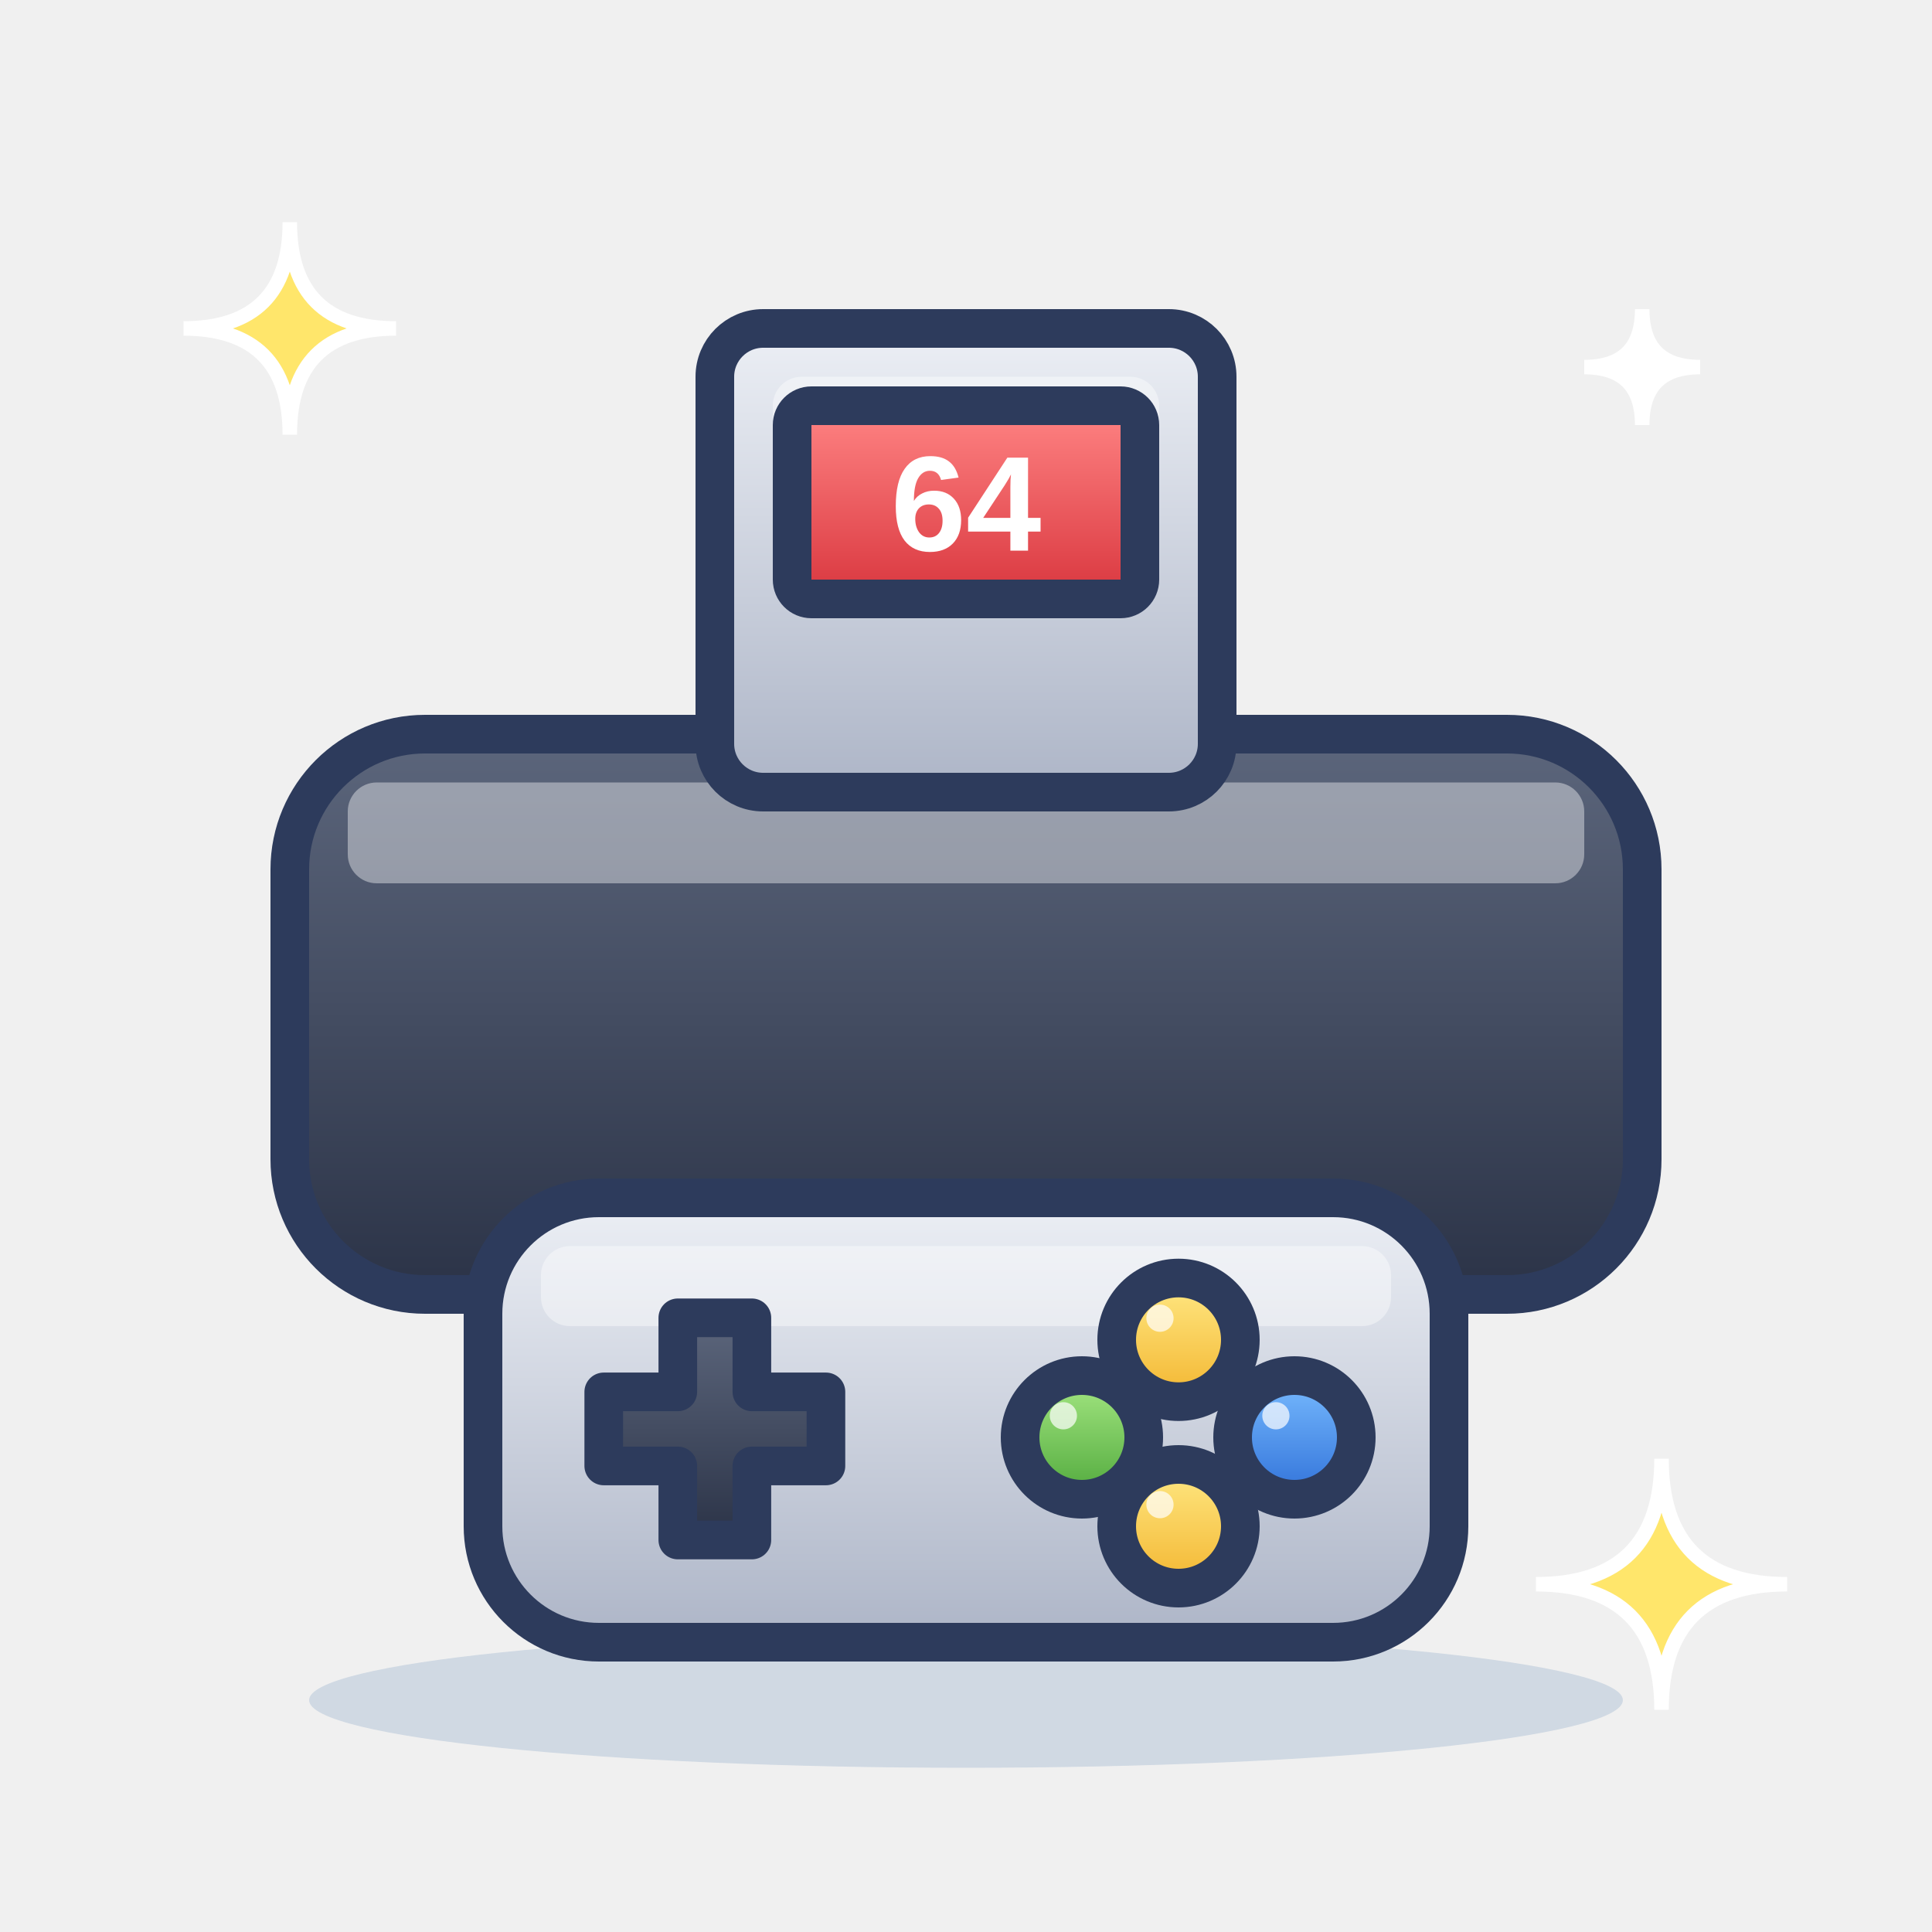
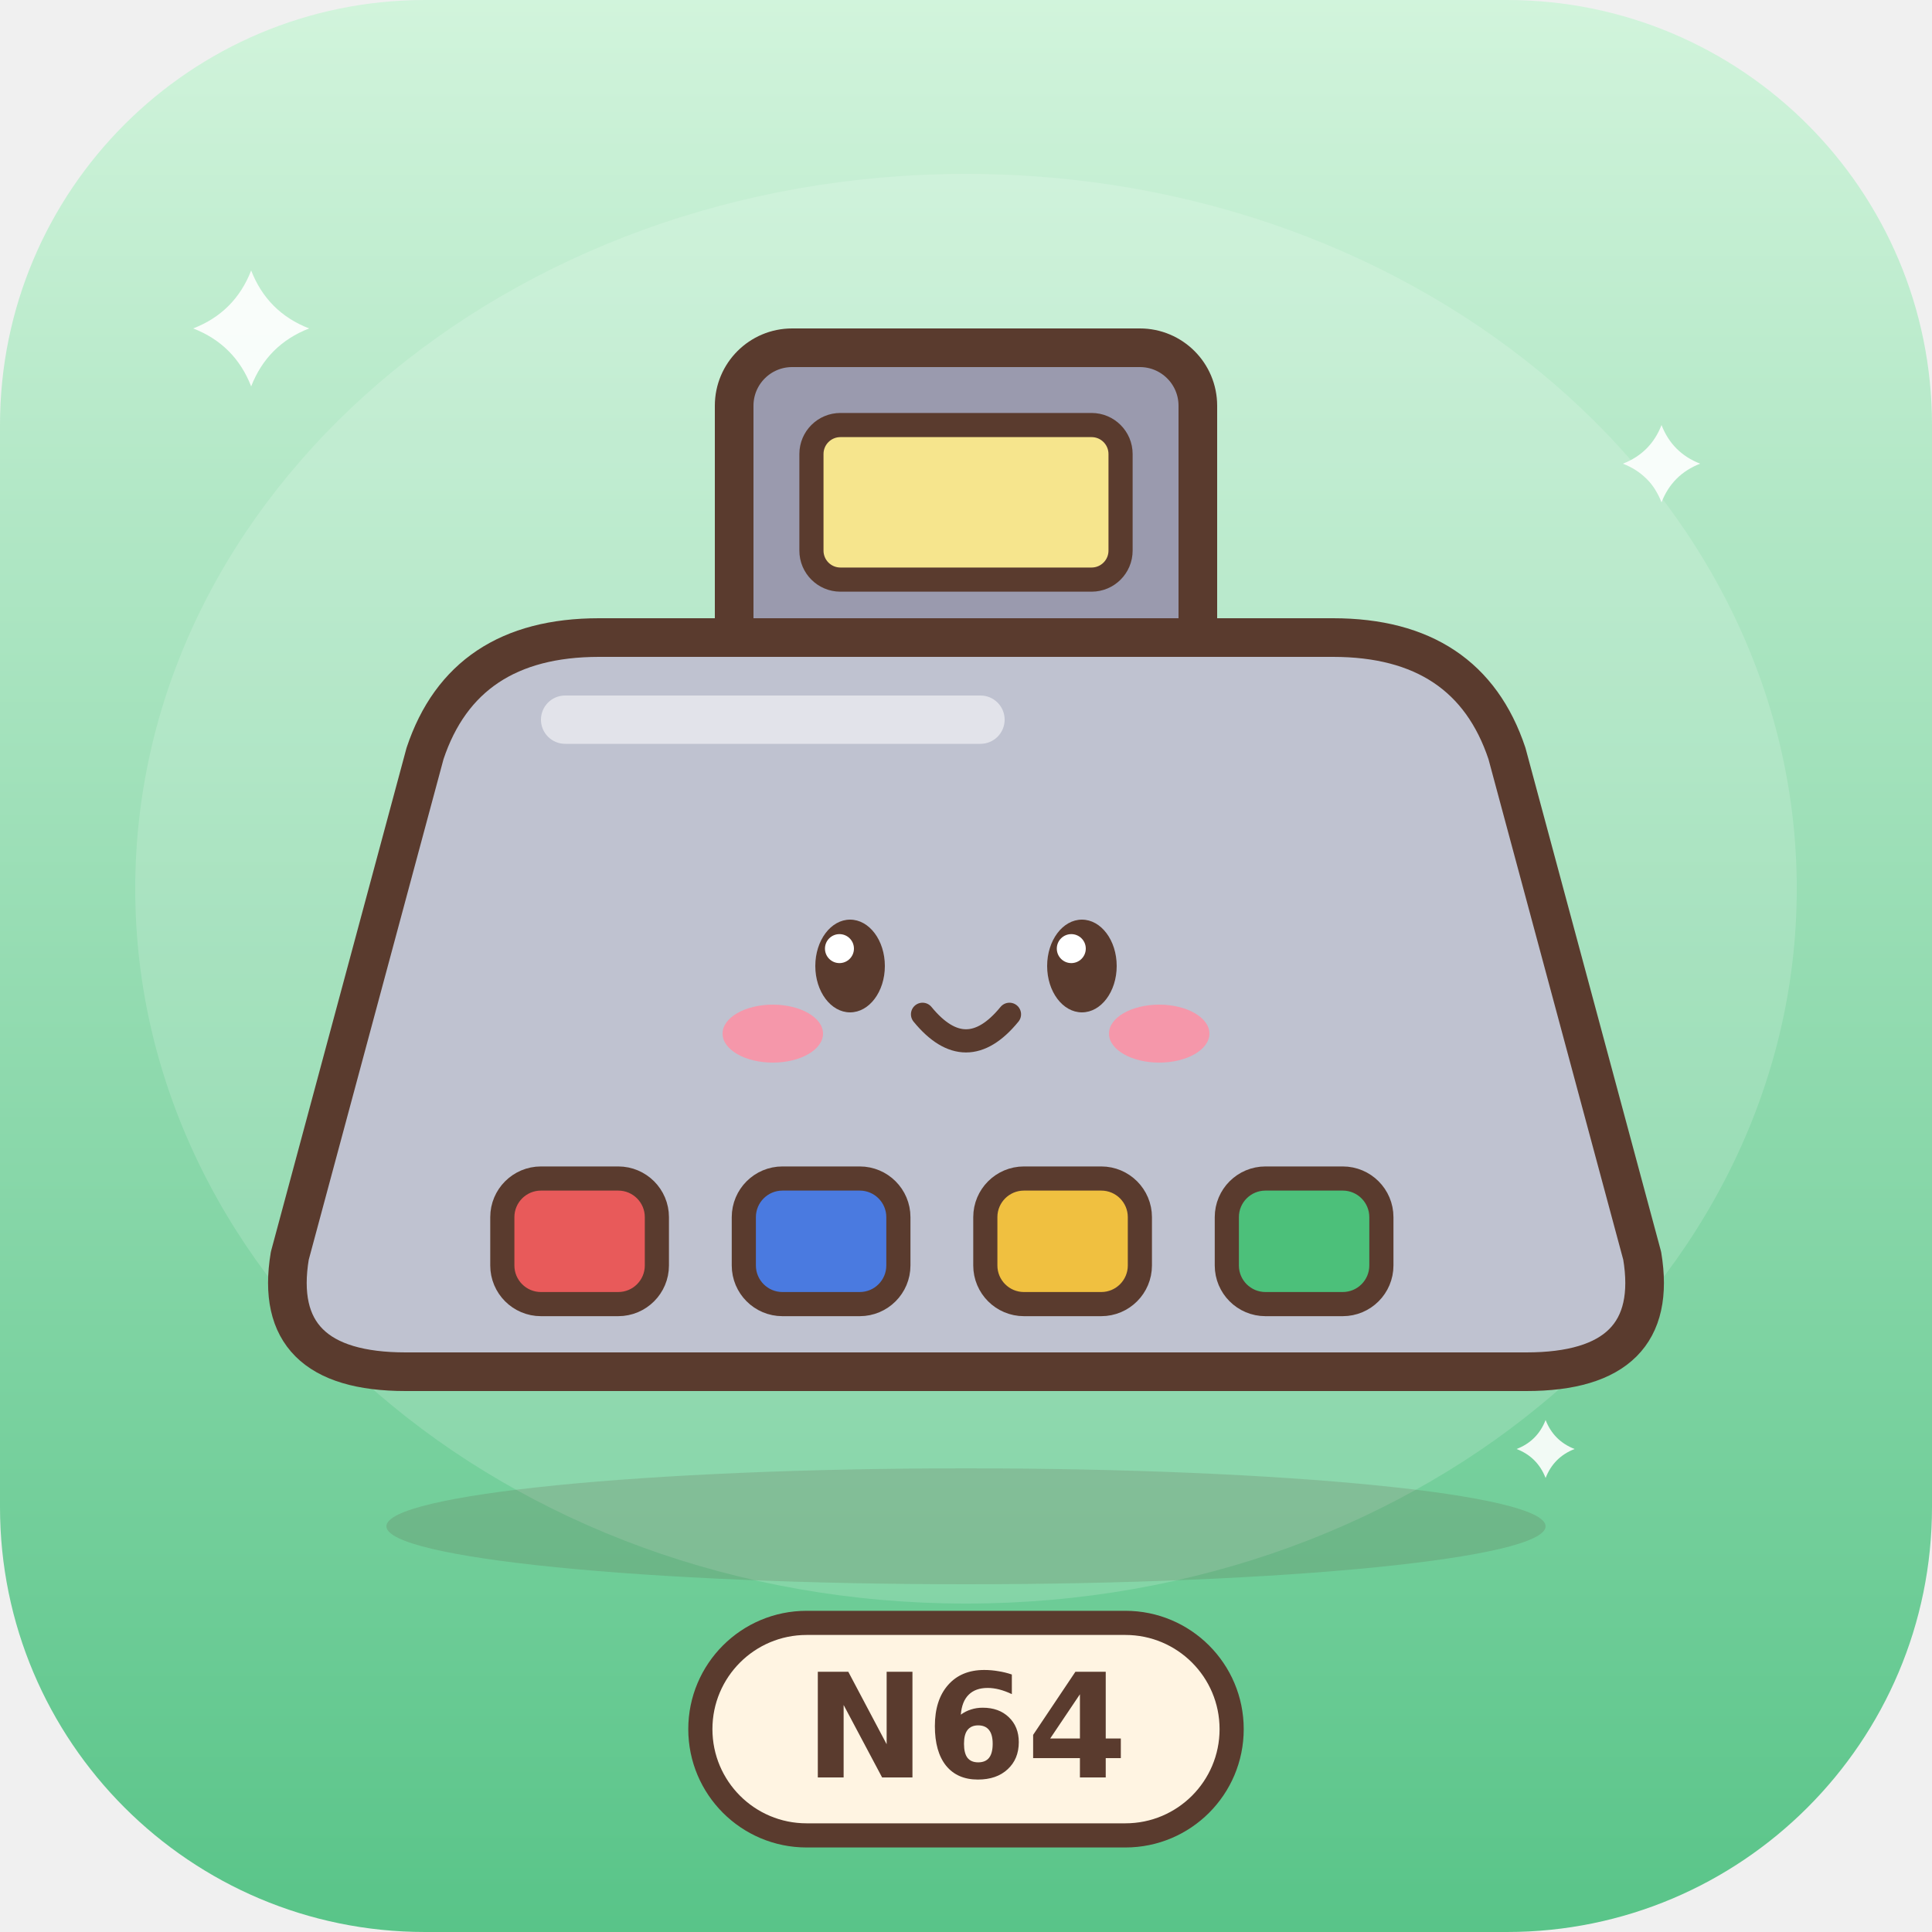
<svg xmlns="http://www.w3.org/2000/svg" viewBox="0 0 200 200" width="256" height="256">
  <defs>
-     <linearGradient id="red" x1="0" y1="0" x2="0" y2="1">
-       <stop offset="0" stop-color="#ff8484" />
-       <stop offset="1" stop-color="#d9363e" />
+     <linearGradient id="g6" x1="0" y1="0" x2="0" y2="1">
+       <stop offset="0" stop-color="#d2f4dc" />
+       <stop offset="1" stop-color="#58c488" />
    </linearGradient>
-     <linearGradient id="wh" x1="0" y1="0" x2="0" y2="1">
-       <stop offset="0" stop-color="#ffffff" />
-       <stop offset="1" stop-color="#d6dce8" />
-     </linearGradient>
-     <linearGradient id="cream" x1="0" y1="0" x2="0" y2="1">
-       <stop offset="0" stop-color="#fff7e2" />
-       <stop offset="1" stop-color="#e6d4aa" />
-     </linearGradient>
-     <linearGradient id="dk" x1="0" y1="0" x2="0" y2="1">
-       <stop offset="0" stop-color="#5c667c" />
-       <stop offset="1" stop-color="#2b3347" />
-     </linearGradient>
-     <linearGradient id="navy" x1="0" y1="0" x2="0" y2="1">
-       <stop offset="0" stop-color="#56699a" />
-       <stop offset="1" stop-color="#2a3a66" />
-     </linearGradient>
-     <linearGradient id="blu" x1="0" y1="0" x2="0" y2="1">
-       <stop offset="0" stop-color="#79bcff" />
-       <stop offset="1" stop-color="#2f70d8" />
-     </linearGradient>
-     <linearGradient id="pur" x1="0" y1="0" x2="0" y2="1">
-       <stop offset="0" stop-color="#cfaaff" />
-       <stop offset="1" stop-color="#7c50d2" />
-     </linearGradient>
-     <linearGradient id="ind" x1="0" y1="0" x2="0" y2="1">
-       <stop offset="0" stop-color="#9a8cff" />
-       <stop offset="1" stop-color="#4c3ac9" />
-     </linearGradient>
-     <linearGradient id="grn" x1="0" y1="0" x2="0" y2="1">
-       <stop offset="0" stop-color="#a6e884" />
-       <stop offset="1" stop-color="#4fa83b" />
-     </linearGradient>
-     <linearGradient id="lcd" x1="0" y1="0" x2="0" y2="1">
-       <stop offset="0" stop-color="#d2eba3" />
-       <stop offset="1" stop-color="#93bd5e" />
-     </linearGradient>
-     <linearGradient id="gry" x1="0" y1="0" x2="0" y2="1">
-       <stop offset="0" stop-color="#eceff5" />
-       <stop offset="1" stop-color="#adb5c7" />
-     </linearGradient>
-     <linearGradient id="sil" x1="0" y1="0" x2="0" y2="1">
-       <stop offset="0" stop-color="#f7f9fc" />
-       <stop offset="1" stop-color="#bcc4d4" />
-     </linearGradient>
-     <linearGradient id="yel" x1="0" y1="0" x2="0" y2="1">
-       <stop offset="0" stop-color="#ffe985" />
-       <stop offset="1" stop-color="#f3b52f" />
-     </linearGradient>
-     <linearGradient id="wood" x1="0" y1="0" x2="0" y2="1">
-       <stop offset="0" stop-color="#d39a5e" />
-       <stop offset="1" stop-color="#8c5729" />
-     </linearGradient>
-     <linearGradient id="org" x1="0" y1="0" x2="0" y2="1">
-       <stop offset="0" stop-color="#ffb870" />
-       <stop offset="1" stop-color="#ea7621" />
-     </linearGradient>
-     <linearGradient id="pnk" x1="0" y1="0" x2="0" y2="1">
-       <stop offset="0" stop-color="#ffa6cd" />
-       <stop offset="1" stop-color="#e2549c" />
-     </linearGradient>
+     <clipPath id="c6">
+       <rect width="200" height="200" rx="44" />
+     </clipPath>
  </defs>
-   <ellipse cx="100" cy="176" rx="68" ry="7" fill="#3b6ea8" opacity=".18" />
-   <rect x="30" y="76" width="140" height="58" rx="14" fill="url(#dk)" stroke="#2d3b5c" stroke-width="4" stroke-linejoin="round" stroke-linecap="round" />
-   <rect x="36" y="81" width="128" height="10.44" rx="3" fill="#fff" opacity=".4" />
-   <rect x="74" y="34" width="52" height="48" rx="5" fill="url(#gry)" stroke="#2d3b5c" stroke-width="4" stroke-linejoin="round" stroke-linecap="round" />
-   <rect x="80" y="39" width="40" height="8.64" rx="3" fill="#fff" opacity=".4" />
-   <rect x="82" y="42" width="36" height="20" rx="2" fill="url(#red)" stroke="#2d3b5c" stroke-width="4" stroke-linejoin="round" stroke-linecap="round" />
-   <text x="100" y="57" font-family="Arial Black,Arial,sans-serif" font-weight="900" font-size="14" fill="#fff" text-anchor="middle">64</text>
-   <rect x="50" y="124" width="100" height="46" rx="12" fill="url(#gry)" stroke="#2d3b5c" stroke-width="4" stroke-linejoin="round" stroke-linecap="round" />
-   <rect x="56" y="129" width="88" height="8.28" rx="3" fill="#fff" opacity=".4" />
-   <path d="M70.167 136.42h7.667v7.667h7.667v7.667h-7.667v7.667h-7.667v-7.667h-7.667v-7.667h7.667z" fill="url(#dk)" stroke="#2d3b5c" stroke-width="4" stroke-linejoin="round" stroke-linecap="round" />
-   <circle cx="122.0" cy="138.7" r="6.4" fill="url(#yel)" stroke="#2d3b5c" stroke-width="4" stroke-linejoin="round" stroke-linecap="round" />
-   <circle cx="120.08" cy="136.46" r="1.408" fill="#fff" opacity=".7" />
-   <circle cx="134.0" cy="148.8" r="6.4" fill="url(#blu)" stroke="#2d3b5c" stroke-width="4" stroke-linejoin="round" stroke-linecap="round" />
-   <circle cx="132.08" cy="146.56" r="1.408" fill="#fff" opacity=".7" />
-   <circle cx="112.0" cy="148.8" r="6.4" fill="url(#grn)" stroke="#2d3b5c" stroke-width="4" stroke-linejoin="round" stroke-linecap="round" />
-   <circle cx="110.08" cy="146.56" r="1.408" fill="#fff" opacity=".7" />
-   <circle cx="122.0" cy="158.0" r="6.4" fill="url(#yel)" stroke="#2d3b5c" stroke-width="4" stroke-linejoin="round" stroke-linecap="round" />
-   <circle cx="120.08" cy="155.76" r="1.408" fill="#fff" opacity=".7" />
-   <path d="M30 23Q30 34 41 34Q30 34 30 45Q30 34 19 34Q30 34 30 23Z" fill="#ffe66b" stroke="#fff" stroke-width="1.5" />
-   <path d="M172 151Q172 164 185 164Q172 164 172 177Q172 164 159 164Q172 164 172 151Z" fill="#ffe66b" stroke="#fff" stroke-width="1.5" />
-   <path d="M170 32Q170 38 176 38Q170 38 170 44Q170 38 164 38Q170 38 170 32Z" fill="#fff" stroke="#fff" stroke-width="1.5" />
+   <rect width="200" height="200" rx="44" fill="url(#g6)" />
+   <ellipse cx="100" cy="92" rx="86" ry="74" fill="#fff" opacity=".16" />
+   <path d="M26 28Q27.68 32.32 32 34Q27.68 35.68 26 40Q24.32 35.68 20 34Q24.32 32.32 26 28Z" fill="#fff" opacity="0.9" />
+   <path d="M172 44Q173.12 46.88 176 48Q173.12 49.12 172 52Q170.88 49.12 168 48Q170.88 46.88 172 44Z" fill="#fff" opacity="0.9" />
+   <path d="M160 147Q160.84 149.16 163 150Q160.84 150.84 160 153Q159.16 150.84 157 150Q159.16 149.16 160 147Z" fill="#fff" opacity="0.9" />
+   <ellipse cx="100" cy="158" rx="60" ry="6" fill="#5a3b2e" opacity=".16" />
+   <rect x="76" y="36" width="48" height="38" rx="6" fill="#9a9aae" stroke="#5a3b2e" stroke-width="4" stroke-linejoin="round" />
+   <rect x="84" y="44" width="32" height="16" rx="3" fill="#f6e58d" stroke="#5a3b2e" stroke-width="2.5" stroke-linejoin="round" />
+   <rect x="86" y="64" width="28" height="4" rx="2" fill="#6a6a80" />
+   <path d="M30 130L44 78Q48 66 62 66H138Q152 66 156 78L170 130Q172 142 158 142H42Q28 142 30 130Z" fill="#bfc2d0" stroke="#5a3b2e" stroke-width="4" stroke-linejoin="round" stroke-linecap="round" />
+   <rect x="56" y="72" width="48" height="5" rx="2.5" fill="#fff" opacity="0.55" />
+   <ellipse cx="88.0" cy="100" rx="3.6" ry="4.8" fill="#5a3b2e" />
+   <ellipse cx="112.0" cy="100" rx="3.6" ry="4.8" fill="#5a3b2e" />
+   <circle cx="86.9" cy="98.2" r="1.5" fill="#fff" />
+   <circle cx="110.9" cy="98.2" r="1.5" fill="#fff" />
+   <ellipse cx="80.0" cy="107.0" rx="5.2" ry="3.0" fill="#ff8fa3" opacity=".85" />
+   <ellipse cx="120.0" cy="107.0" rx="5.2" ry="3.0" fill="#ff8fa3" opacity=".85" />
+   <path d="M95.5 105.0q4.5 5.5 9.0 0" fill="none" stroke="#5a3b2e" stroke-width="2.4" stroke-linecap="round" />
+   <rect x="52" y="122" width="16" height="13" rx="4" fill="#e85a5a" stroke="#5a3b2e" stroke-width="2.5" stroke-linejoin="round" />
+   <rect x="77" y="122" width="16" height="13" rx="4" fill="#4a7ae0" stroke="#5a3b2e" stroke-width="2.5" stroke-linejoin="round" />
+   <rect x="102" y="122" width="16" height="13" rx="4" fill="#f0c040" stroke="#5a3b2e" stroke-width="2.5" stroke-linejoin="round" />
+   <rect x="127" y="122" width="16" height="13" rx="4" fill="#4cc07a" stroke="#5a3b2e" stroke-width="2.5" stroke-linejoin="round" />
+   <rect x="72.5" y="168" width="55" height="22" rx="11" fill="#fff4e2" stroke="#5a3b2e" stroke-width="2.5" />
+   <text x="100" y="184" font-family="Jua,Gowun Dodum,DejaVu Sans,Arial,sans-serif" font-weight="900" font-size="15" text-anchor="middle" fill="#5a3b2e">N64</text>
</svg>
